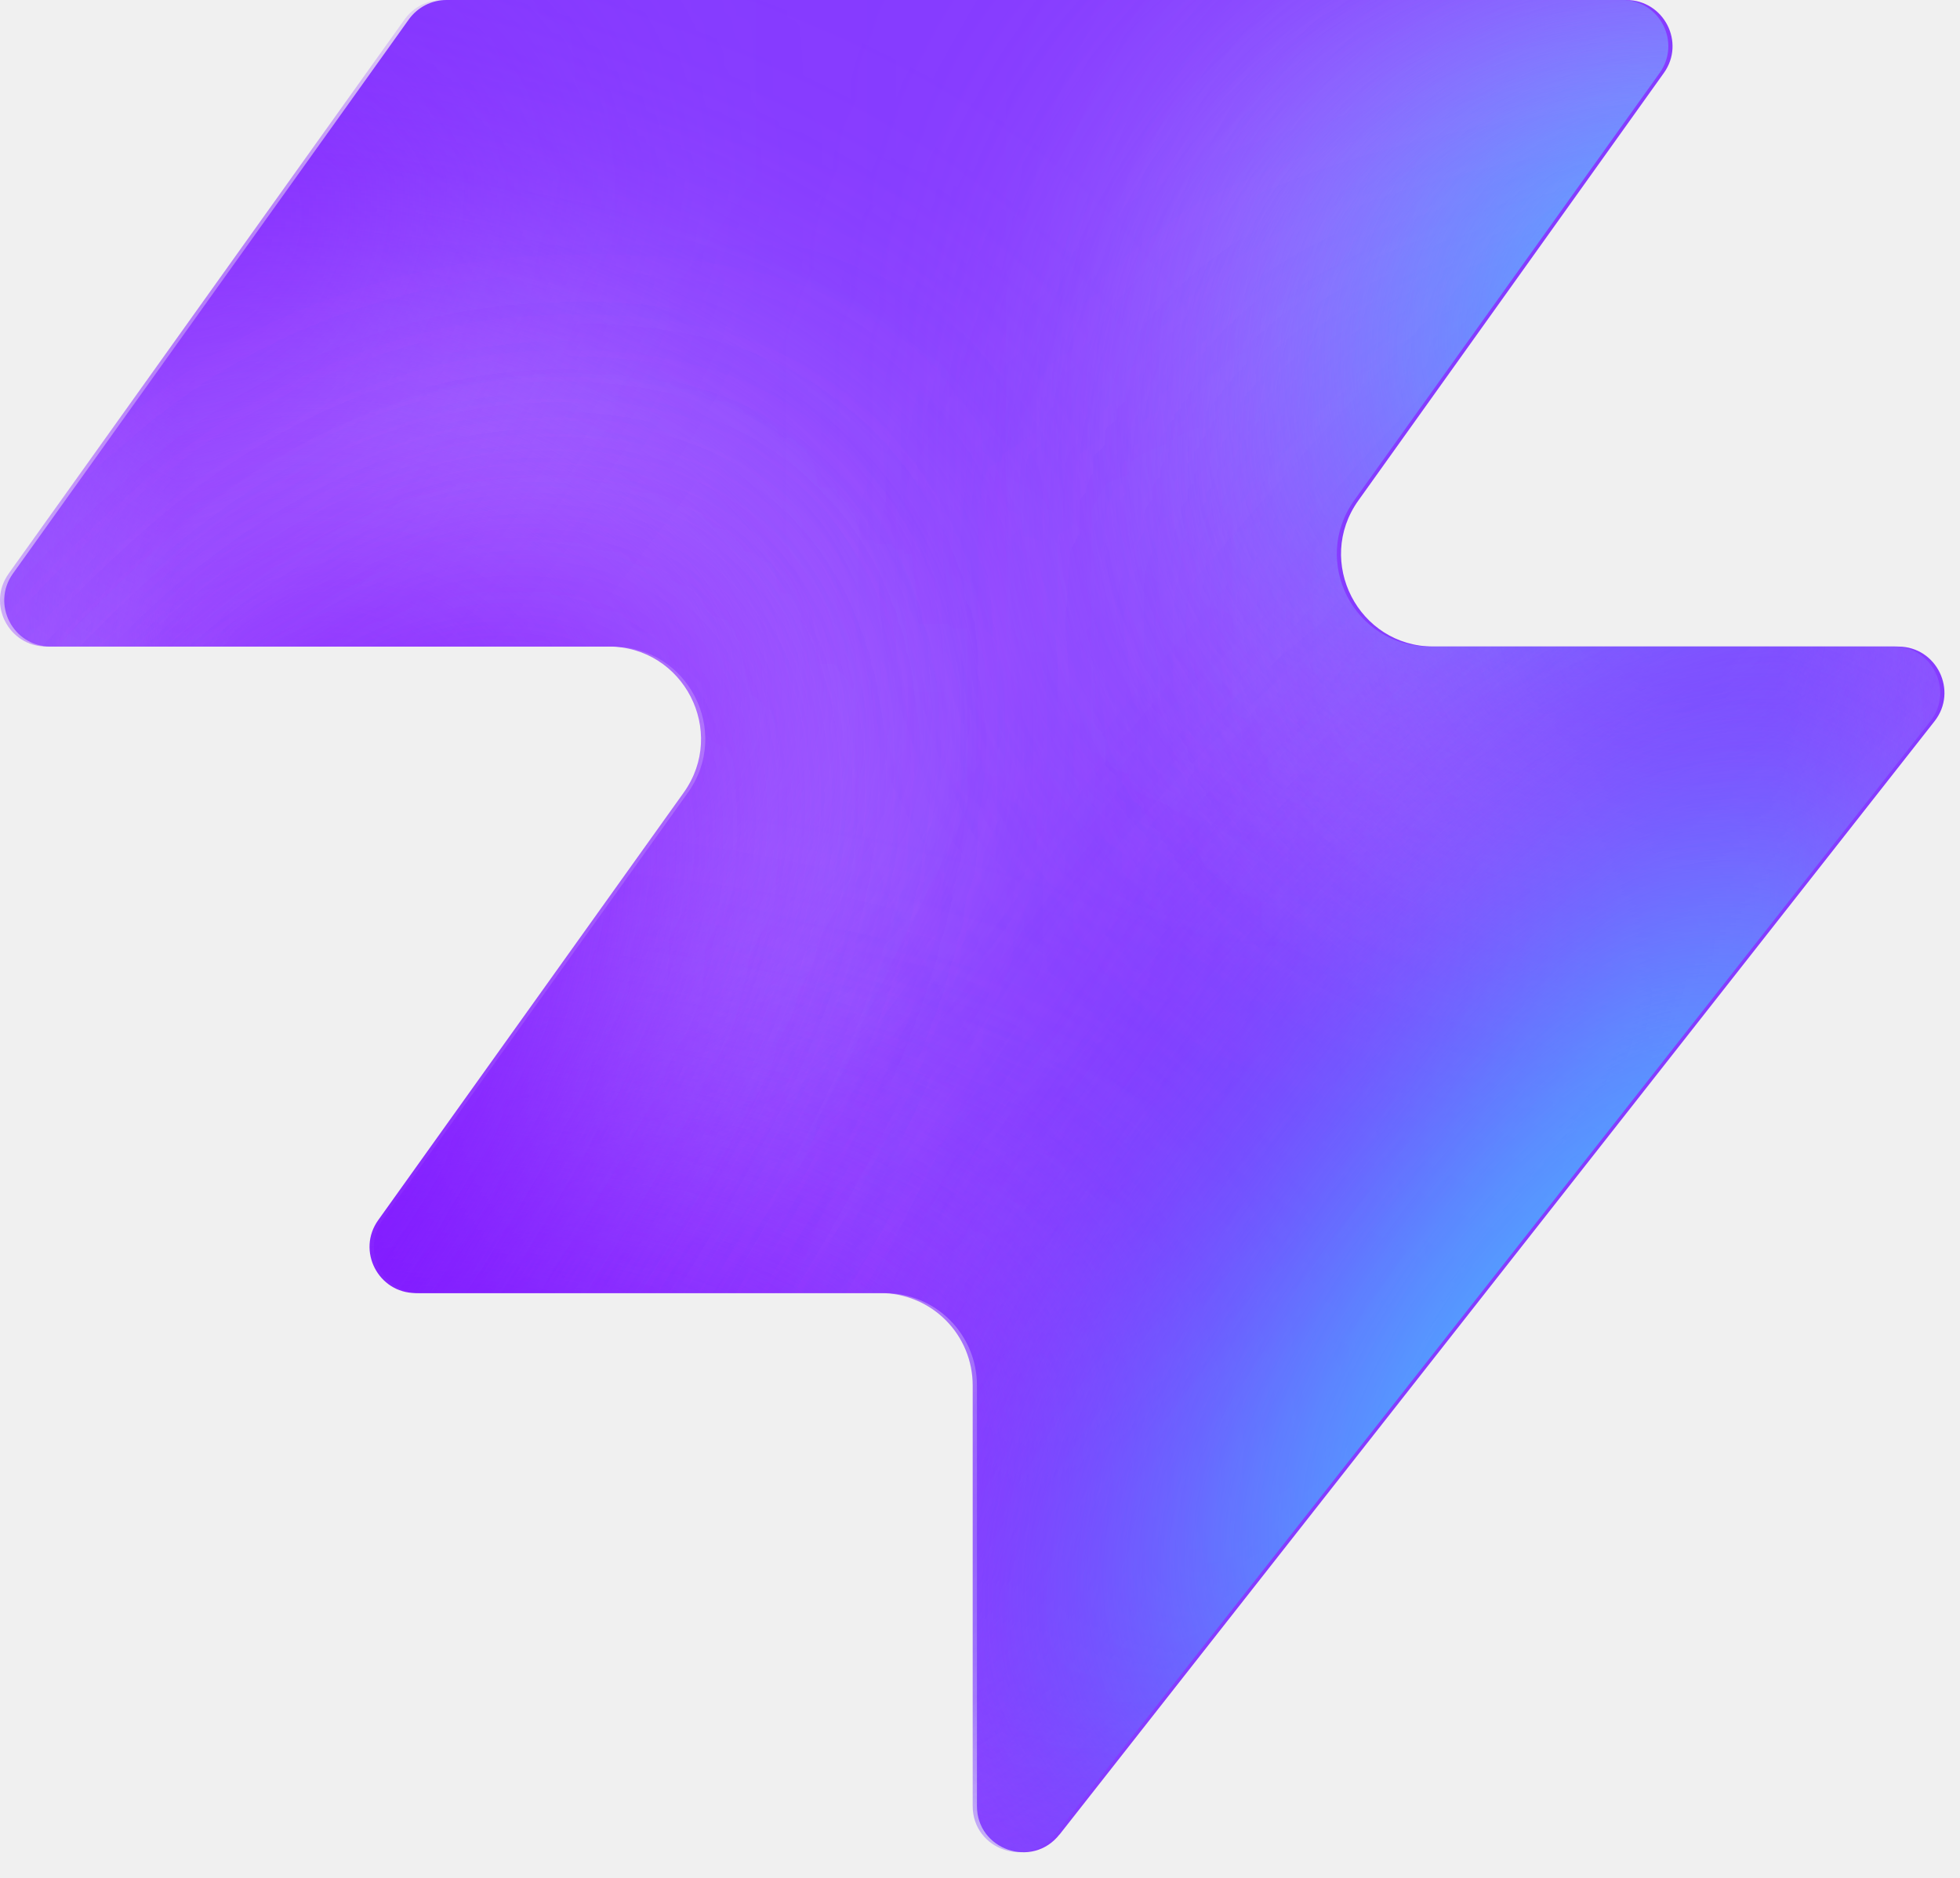
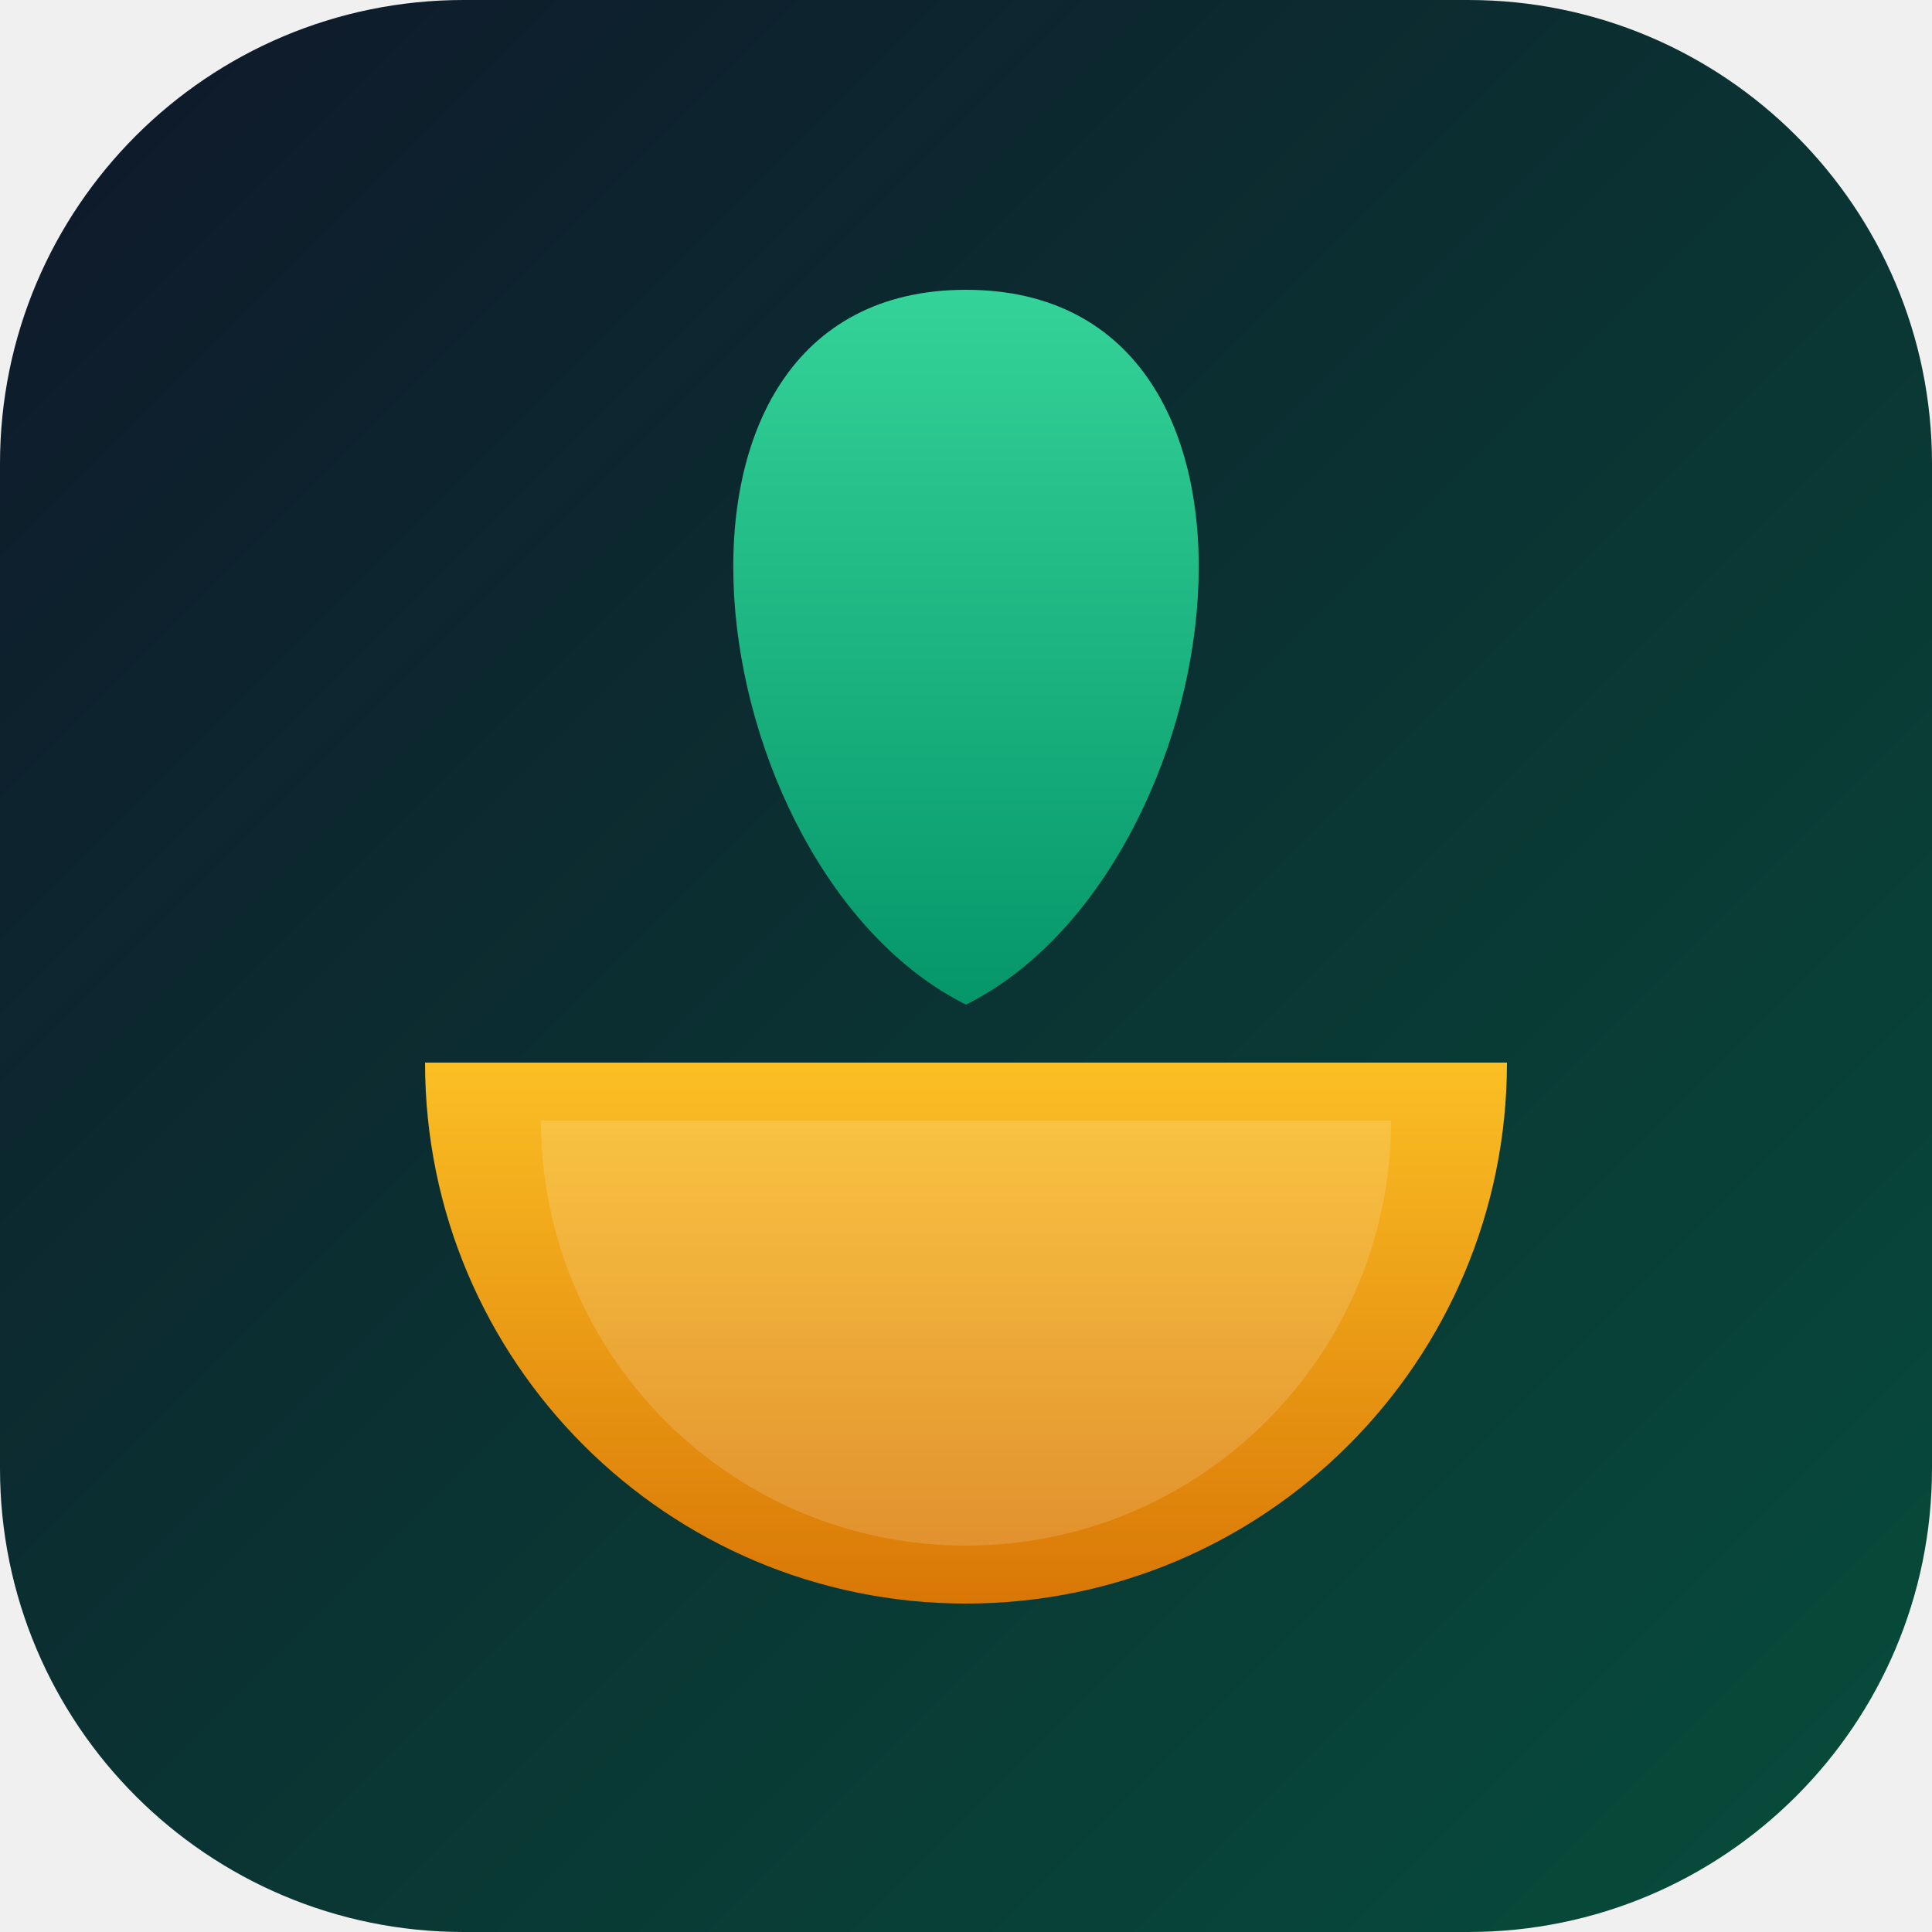
- <svg xmlns="http://www.w3.org/2000/svg" width="48" height="46" fill="none" viewBox="0 0 48 46">
-   <path fill="#863bff" d="M25.946 44.938c-.664.845-2.021.375-2.021-.698V33.937a2.26 2.26 0 0 0-2.262-2.262H10.287c-.92 0-1.456-1.04-.92-1.788l7.48-10.471c1.07-1.497 0-3.578-1.842-3.578H1.237c-.92 0-1.456-1.04-.92-1.788L10.013.474c.214-.297.556-.474.92-.474h28.894c.92 0 1.456 1.04.92 1.788l-7.48 10.471c-1.07 1.498 0 3.579 1.842 3.579h11.377c.943 0 1.473 1.088.89 1.83L25.947 44.94z" style="fill:#863bff;fill:color(display-p3 .525 .23 1);fill-opacity:1" />
-   <mask id="a" width="48" height="46" x="0" y="0" maskUnits="userSpaceOnUse" style="mask-type:alpha">
-     <path fill="#000" d="M25.842 44.938c-.664.844-2.021.375-2.021-.698V33.937a2.26 2.26 0 0 0-2.262-2.262H10.183c-.92 0-1.456-1.04-.92-1.788l7.48-10.471c1.07-1.498 0-3.579-1.842-3.579H1.133c-.92 0-1.456-1.04-.92-1.787L9.91.473c.214-.297.556-.474.92-.474h28.894c.92 0 1.456 1.04.92 1.788l-7.48 10.471c-1.07 1.498 0 3.578 1.842 3.578h11.377c.943 0 1.473 1.088.89 1.832L25.843 44.94z" style="fill:#000;fill-opacity:1" />
-   </mask>
-   <g mask="url(#a)">
-     <g filter="url(#b)">
-       <ellipse cx="5.508" cy="14.704" fill="#ede6ff" rx="5.508" ry="14.704" style="fill:#ede6ff;fill:color(display-p3 .927 .903 1);fill-opacity:1" transform="matrix(.00324 1 1 -.00324 -4.47 31.516)" />
-     </g>
-     <g filter="url(#c)">
-       <ellipse cx="10.399" cy="29.851" fill="#ede6ff" rx="10.399" ry="29.851" style="fill:#ede6ff;fill:color(display-p3 .927 .903 1);fill-opacity:1" transform="matrix(.00324 1 1 -.00324 -39.328 7.883)" />
-     </g>
-     <g filter="url(#d)">
-       <ellipse cx="5.508" cy="30.487" fill="#7e14ff" rx="5.508" ry="30.487" style="fill:#7e14ff;fill:color(display-p3 .492 .077 1);fill-opacity:1" transform="rotate(89.814 -25.913 -14.639)scale(1 -1)" />
-     </g>
-     <g filter="url(#e)">
-       <ellipse cx="5.508" cy="30.599" fill="#7e14ff" rx="5.508" ry="30.599" style="fill:#7e14ff;fill:color(display-p3 .492 .077 1);fill-opacity:1" transform="rotate(89.814 -32.644 -3.334)scale(1 -1)" />
-     </g>
-     <g filter="url(#f)">
-       <ellipse cx="5.508" cy="30.599" fill="#7e14ff" rx="5.508" ry="30.599" style="fill:#7e14ff;fill:color(display-p3 .492 .077 1);fill-opacity:1" transform="matrix(.00324 1 1 -.00324 -34.34 30.47)" />
-     </g>
-     <g filter="url(#g)">
-       <ellipse cx="14.072" cy="22.078" fill="#ede6ff" rx="14.072" ry="22.078" style="fill:#ede6ff;fill:color(display-p3 .927 .903 1);fill-opacity:1" transform="rotate(93.35 24.506 48.493)scale(-1 1)" />
-     </g>
-     <g filter="url(#h)">
-       <ellipse cx="3.47" cy="21.501" fill="#7e14ff" rx="3.47" ry="21.501" style="fill:#7e14ff;fill:color(display-p3 .492 .077 1);fill-opacity:1" transform="rotate(89.009 28.708 47.59)scale(-1 1)" />
-     </g>
-     <g filter="url(#i)">
-       <ellipse cx="3.47" cy="21.501" fill="#7e14ff" rx="3.47" ry="21.501" style="fill:#7e14ff;fill:color(display-p3 .492 .077 1);fill-opacity:1" transform="rotate(89.009 28.708 47.59)scale(-1 1)" />
-     </g>
-     <g filter="url(#j)">
-       <ellipse cx=".387" cy="8.972" fill="#7e14ff" rx="4.407" ry="29.108" style="fill:#7e14ff;fill:color(display-p3 .492 .077 1);fill-opacity:1" transform="rotate(39.51 .387 8.972)" />
-     </g>
-     <g filter="url(#k)">
-       <ellipse cx="47.523" cy="-6.092" fill="#7e14ff" rx="4.407" ry="29.108" style="fill:#7e14ff;fill:color(display-p3 .492 .077 1);fill-opacity:1" transform="rotate(37.892 47.523 -6.092)" />
-     </g>
-     <g filter="url(#l)">
-       <ellipse cx="41.412" cy="6.333" fill="#47bfff" rx="5.971" ry="9.665" style="fill:#47bfff;fill:color(display-p3 .28 .748 1);fill-opacity:1" transform="rotate(37.892 41.412 6.333)" />
-     </g>
-     <g filter="url(#m)">
-       <ellipse cx="-1.879" cy="38.332" fill="#7e14ff" rx="4.407" ry="29.108" style="fill:#7e14ff;fill:color(display-p3 .492 .077 1);fill-opacity:1" transform="rotate(37.892 -1.88 38.332)" />
-     </g>
-     <g filter="url(#n)">
-       <ellipse cx="-1.879" cy="38.332" fill="#7e14ff" rx="4.407" ry="29.108" style="fill:#7e14ff;fill:color(display-p3 .492 .077 1);fill-opacity:1" transform="rotate(37.892 -1.88 38.332)" />
-     </g>
-     <g filter="url(#o)">
-       <ellipse cx="35.651" cy="29.907" fill="#7e14ff" rx="4.407" ry="29.108" style="fill:#7e14ff;fill:color(display-p3 .492 .077 1);fill-opacity:1" transform="rotate(37.892 35.651 29.907)" />
-     </g>
-     <g filter="url(#p)">
-       <ellipse cx="38.418" cy="32.4" fill="#47bfff" rx="5.971" ry="15.297" style="fill:#47bfff;fill:color(display-p3 .28 .748 1);fill-opacity:1" transform="rotate(37.892 38.418 32.4)" />
-     </g>
-   </g>
+ <svg xmlns="http://www.w3.org/2000/svg" viewBox="0 0 100 100">
  <defs>
-     <filter id="b" width="60.045" height="41.654" x="-19.77" y="16.149" color-interpolation-filters="sRGB" filterUnits="userSpaceOnUse">
-       <feFlood flood-opacity="0" result="BackgroundImageFix" />
-       <feBlend in="SourceGraphic" in2="BackgroundImageFix" result="shape" />
-       <feGaussianBlur result="effect1_foregroundBlur_2002_17158" stdDeviation="7.659" />
-     </filter>
-     <filter id="c" width="90.34" height="51.437" x="-54.613" y="-7.533" color-interpolation-filters="sRGB" filterUnits="userSpaceOnUse">
-       <feFlood flood-opacity="0" result="BackgroundImageFix" />
-       <feBlend in="SourceGraphic" in2="BackgroundImageFix" result="shape" />
-       <feGaussianBlur result="effect1_foregroundBlur_2002_17158" stdDeviation="7.659" />
-     </filter>
-     <filter id="d" width="79.355" height="29.4" x="-49.64" y="2.03" color-interpolation-filters="sRGB" filterUnits="userSpaceOnUse">
-       <feFlood flood-opacity="0" result="BackgroundImageFix" />
-       <feBlend in="SourceGraphic" in2="BackgroundImageFix" result="shape" />
-       <feGaussianBlur result="effect1_foregroundBlur_2002_17158" stdDeviation="4.596" />
-     </filter>
-     <filter id="e" width="79.579" height="29.4" x="-45.045" y="20.029" color-interpolation-filters="sRGB" filterUnits="userSpaceOnUse">
-       <feFlood flood-opacity="0" result="BackgroundImageFix" />
-       <feBlend in="SourceGraphic" in2="BackgroundImageFix" result="shape" />
-       <feGaussianBlur result="effect1_foregroundBlur_2002_17158" stdDeviation="4.596" />
-     </filter>
-     <filter id="f" width="79.579" height="29.4" x="-43.513" y="21.178" color-interpolation-filters="sRGB" filterUnits="userSpaceOnUse">
-       <feFlood flood-opacity="0" result="BackgroundImageFix" />
-       <feBlend in="SourceGraphic" in2="BackgroundImageFix" result="shape" />
-       <feGaussianBlur result="effect1_foregroundBlur_2002_17158" stdDeviation="4.596" />
-     </filter>
-     <filter id="g" width="74.749" height="58.852" x="15.756" y="-17.901" color-interpolation-filters="sRGB" filterUnits="userSpaceOnUse">
-       <feFlood flood-opacity="0" result="BackgroundImageFix" />
-       <feBlend in="SourceGraphic" in2="BackgroundImageFix" result="shape" />
-       <feGaussianBlur result="effect1_foregroundBlur_2002_17158" stdDeviation="7.659" />
-     </filter>
-     <filter id="h" width="61.377" height="25.362" x="23.548" y="2.284" color-interpolation-filters="sRGB" filterUnits="userSpaceOnUse">
-       <feFlood flood-opacity="0" result="BackgroundImageFix" />
-       <feBlend in="SourceGraphic" in2="BackgroundImageFix" result="shape" />
-       <feGaussianBlur result="effect1_foregroundBlur_2002_17158" stdDeviation="4.596" />
-     </filter>
-     <filter id="i" width="61.377" height="25.362" x="23.548" y="2.284" color-interpolation-filters="sRGB" filterUnits="userSpaceOnUse">
-       <feFlood flood-opacity="0" result="BackgroundImageFix" />
-       <feBlend in="SourceGraphic" in2="BackgroundImageFix" result="shape" />
-       <feGaussianBlur result="effect1_foregroundBlur_2002_17158" stdDeviation="4.596" />
-     </filter>
-     <filter id="j" width="56.045" height="63.649" x="-27.636" y="-22.853" color-interpolation-filters="sRGB" filterUnits="userSpaceOnUse">
-       <feFlood flood-opacity="0" result="BackgroundImageFix" />
-       <feBlend in="SourceGraphic" in2="BackgroundImageFix" result="shape" />
-       <feGaussianBlur result="effect1_foregroundBlur_2002_17158" stdDeviation="4.596" />
-     </filter>
-     <filter id="k" width="54.814" height="64.646" x="20.116" y="-38.415" color-interpolation-filters="sRGB" filterUnits="userSpaceOnUse">
-       <feFlood flood-opacity="0" result="BackgroundImageFix" />
-       <feBlend in="SourceGraphic" in2="BackgroundImageFix" result="shape" />
-       <feGaussianBlur result="effect1_foregroundBlur_2002_17158" stdDeviation="4.596" />
-     </filter>
-     <filter id="l" width="33.541" height="35.313" x="24.641" y="-11.323" color-interpolation-filters="sRGB" filterUnits="userSpaceOnUse">
-       <feFlood flood-opacity="0" result="BackgroundImageFix" />
-       <feBlend in="SourceGraphic" in2="BackgroundImageFix" result="shape" />
-       <feGaussianBlur result="effect1_foregroundBlur_2002_17158" stdDeviation="4.596" />
-     </filter>
-     <filter id="m" width="54.814" height="64.646" x="-29.286" y="6.009" color-interpolation-filters="sRGB" filterUnits="userSpaceOnUse">
-       <feFlood flood-opacity="0" result="BackgroundImageFix" />
-       <feBlend in="SourceGraphic" in2="BackgroundImageFix" result="shape" />
-       <feGaussianBlur result="effect1_foregroundBlur_2002_17158" stdDeviation="4.596" />
-     </filter>
-     <filter id="n" width="54.814" height="64.646" x="-29.286" y="6.009" color-interpolation-filters="sRGB" filterUnits="userSpaceOnUse">
-       <feFlood flood-opacity="0" result="BackgroundImageFix" />
-       <feBlend in="SourceGraphic" in2="BackgroundImageFix" result="shape" />
-       <feGaussianBlur result="effect1_foregroundBlur_2002_17158" stdDeviation="4.596" />
-     </filter>
-     <filter id="o" width="54.814" height="64.646" x="8.244" y="-2.416" color-interpolation-filters="sRGB" filterUnits="userSpaceOnUse">
-       <feFlood flood-opacity="0" result="BackgroundImageFix" />
-       <feBlend in="SourceGraphic" in2="BackgroundImageFix" result="shape" />
-       <feGaussianBlur result="effect1_foregroundBlur_2002_17158" stdDeviation="4.596" />
-     </filter>
-     <filter id="p" width="39.409" height="43.623" x="18.713" y="10.588" color-interpolation-filters="sRGB" filterUnits="userSpaceOnUse">
-       <feFlood flood-opacity="0" result="BackgroundImageFix" />
-       <feBlend in="SourceGraphic" in2="BackgroundImageFix" result="shape" />
-       <feGaussianBlur result="effect1_foregroundBlur_2002_17158" stdDeviation="4.596" />
-     </filter>
+     <linearGradient id="bg" x1="0" y1="0" x2="1" y2="1">
+       <stop offset="0%" stop-color="#0f172a" />
+       <stop offset="100%" stop-color="#064e3b" />
+     </linearGradient>
+     <linearGradient id="leaf" x1="0" y1="0" x2="0" y2="1">
+       <stop offset="0%" stop-color="#34d399" />
+       <stop offset="100%" stop-color="#059669" />
+     </linearGradient>
+     <linearGradient id="bowl" x1="0" y1="0" x2="0" y2="1">
+       <stop offset="0%" stop-color="#fbbf24" />
+       <stop offset="100%" stop-color="#d97706" />
+     </linearGradient>
  </defs>
+   <rect width="100" height="100" rx="24" fill="url(#bg)" />
+   <path d="M50,15 C32,15 36,45 50,52 C64,45 68,15 50,15 Z" fill="url(#leaf)" />
+   <path d="M22,55 L78,55 A28,28 0 0,1 50,83 A28,28 0 0,1 22,55 Z" fill="url(#bowl)" />
+   <path d="M28,58 A22,22 0 0,0 72,58 Z" fill="#ffffff" opacity="0.15" />
</svg>
